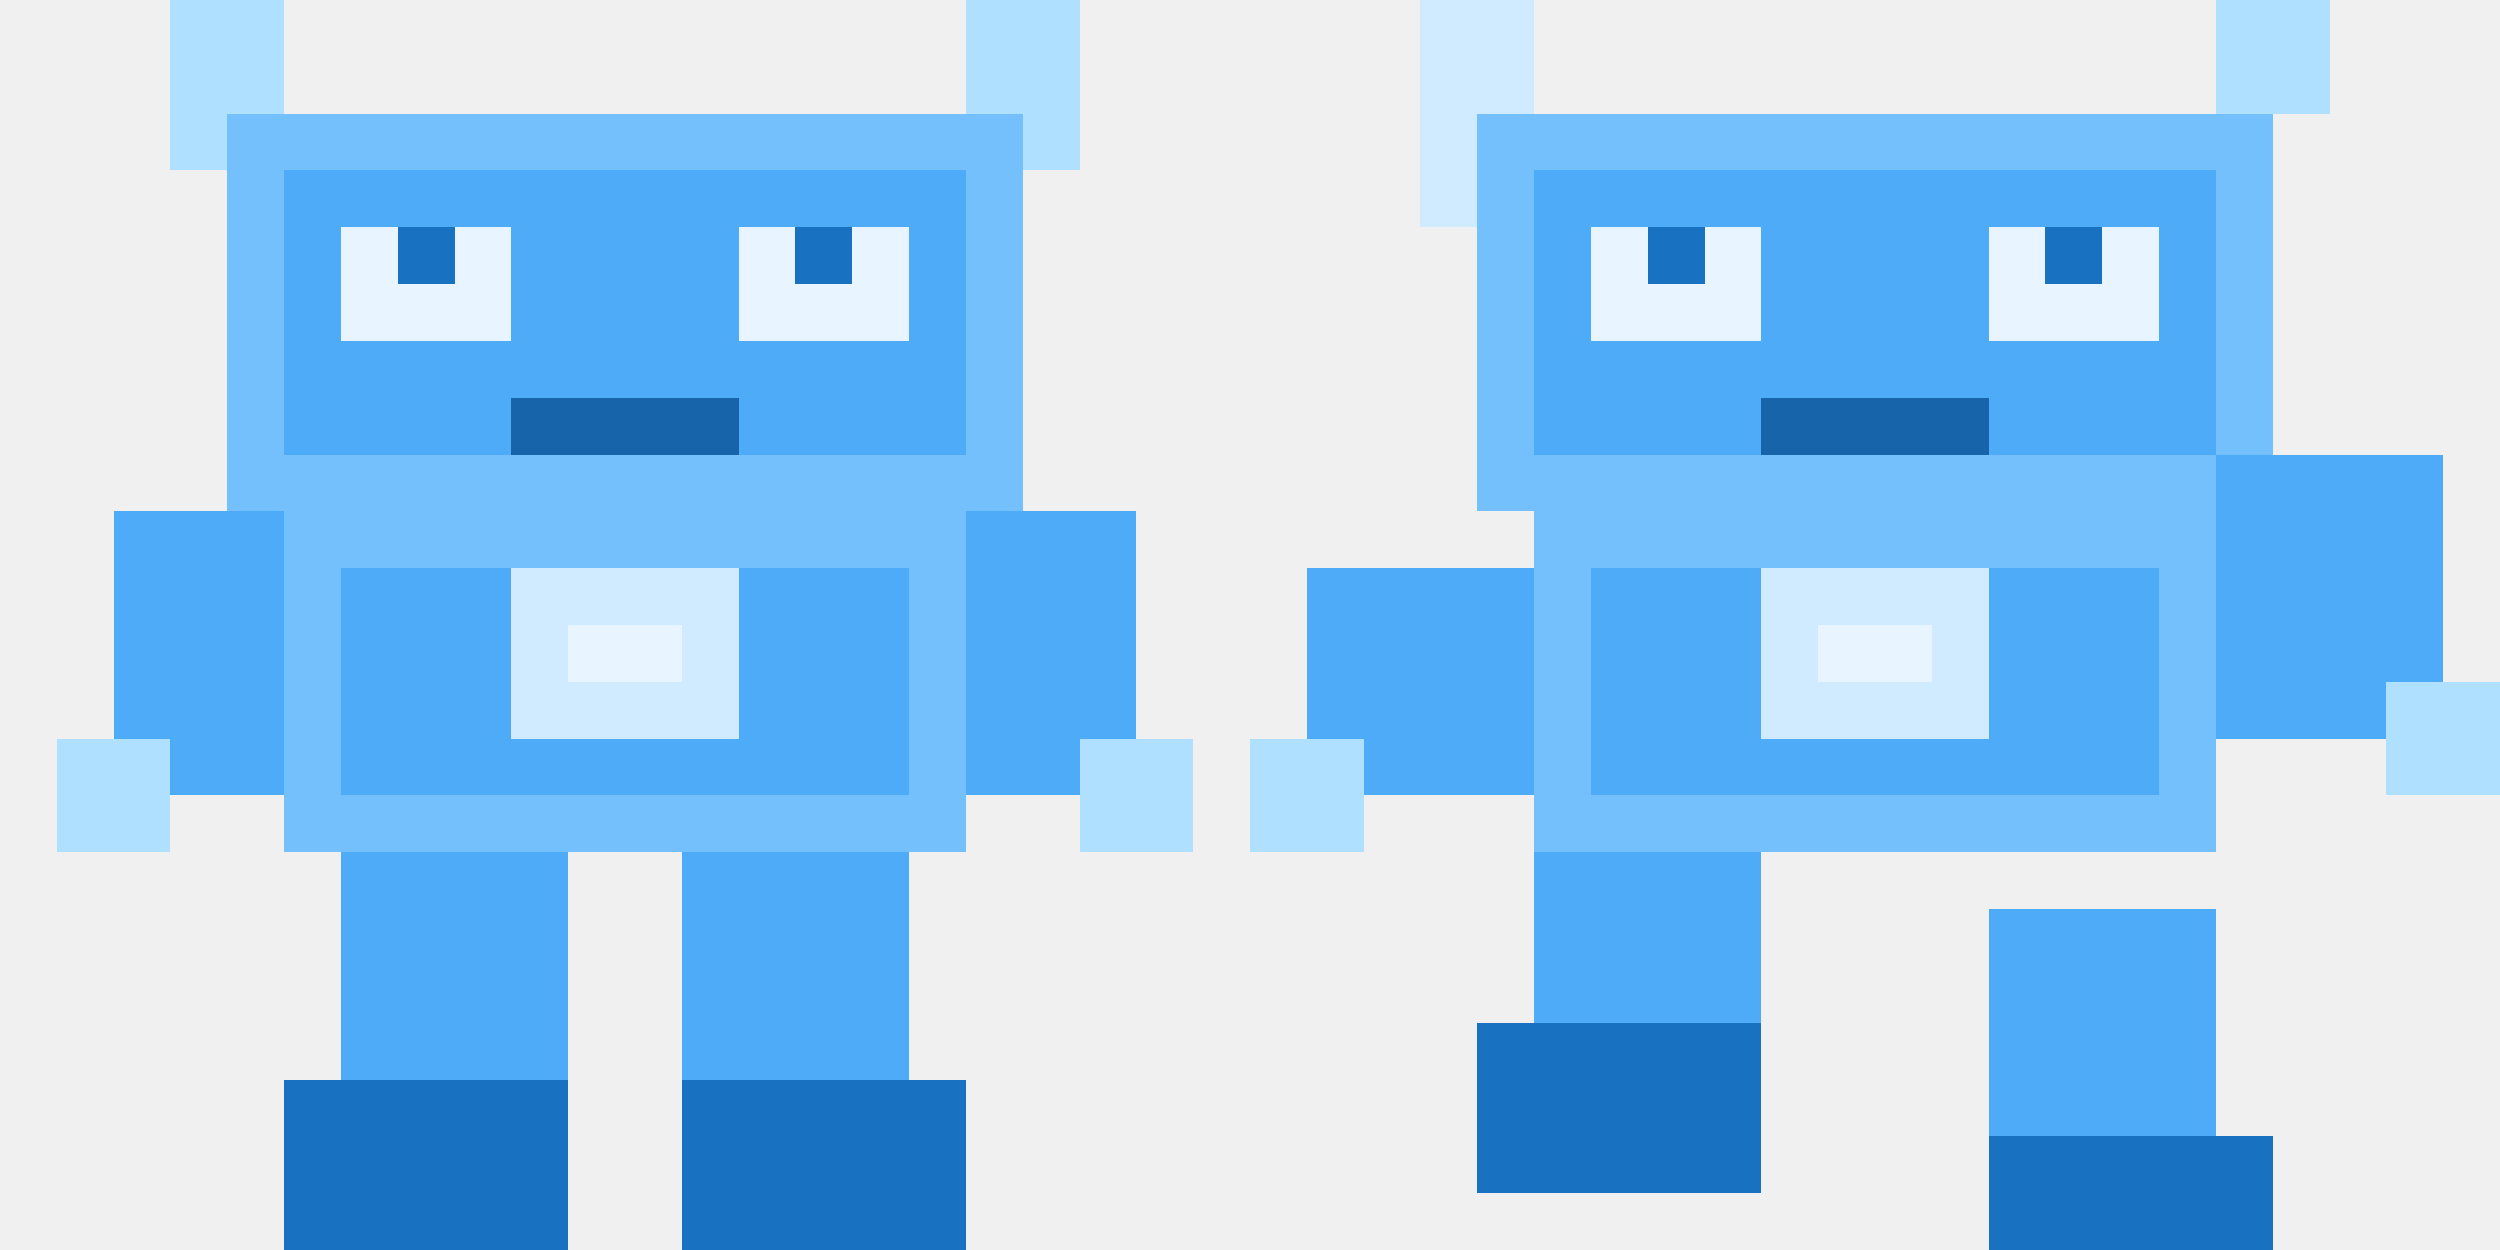
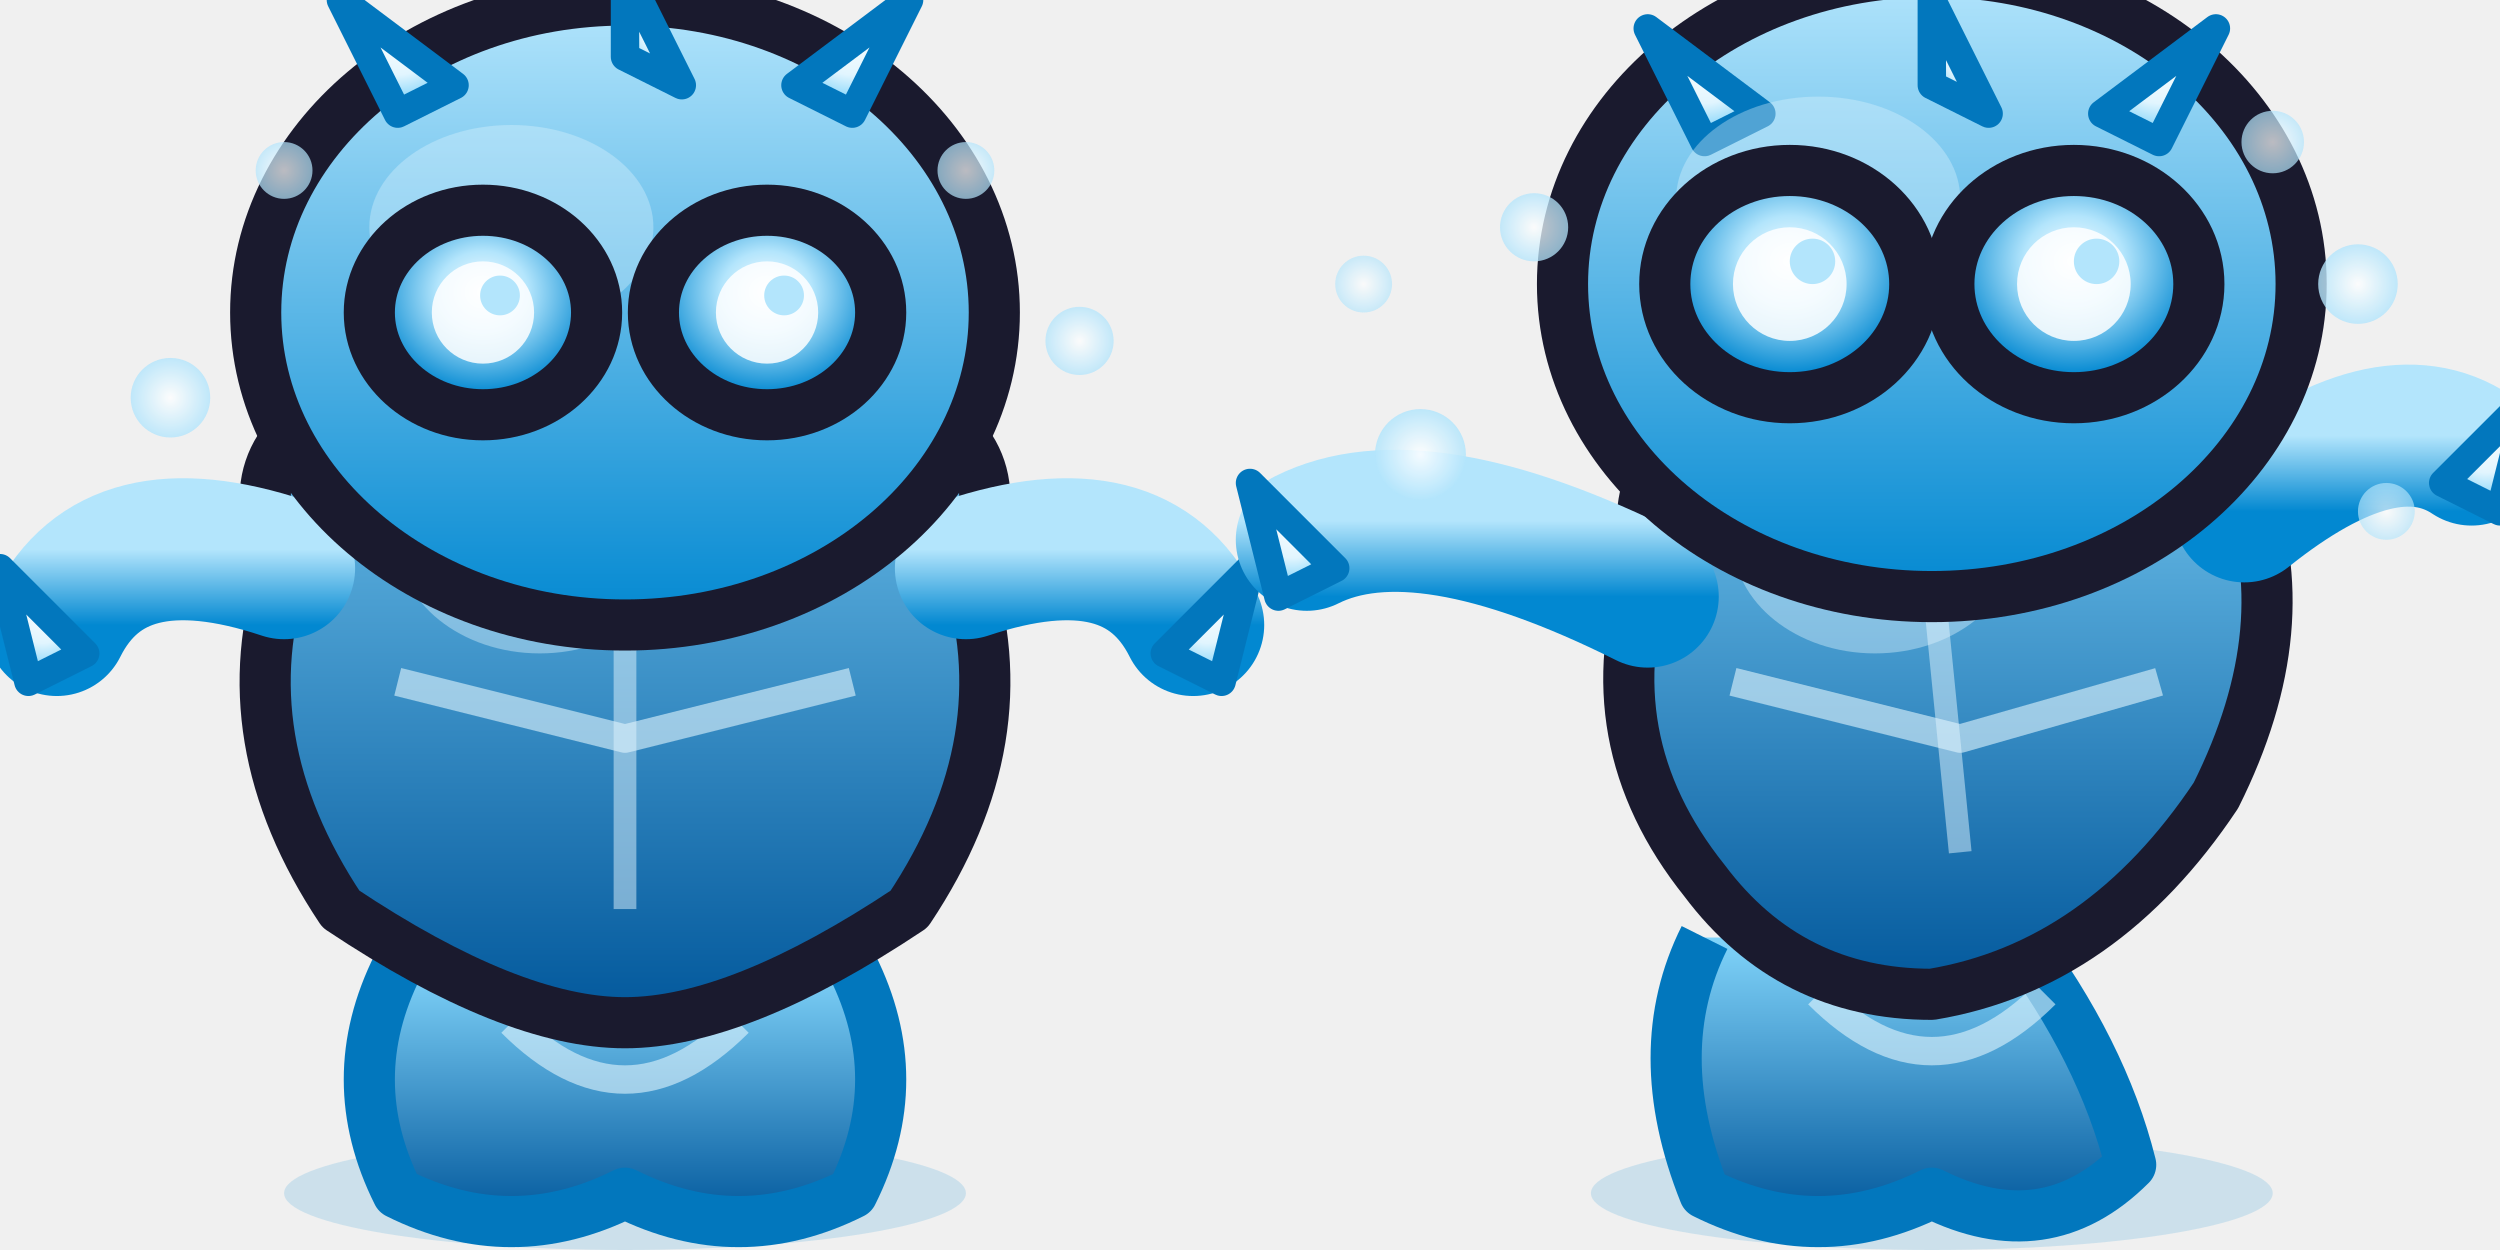
- <svg xmlns="http://www.w3.org/2000/svg" viewBox="0 0 44 22" width="44" height="22" shape-rendering="crispEdges">
+ <svg xmlns="http://www.w3.org/2000/svg" viewBox="0 0 44 22" width="44" height="22" shape-rendering="geometricPrecision">
+   <defs>
+     <linearGradient id="frost-body" x1="0" y1="0" x2="0" y2="1">
+       <stop offset="0%" stop-color="#b3e5fc" />
+       <stop offset="100%" stop-color="#0288d1" />
+     </linearGradient>
+     <linearGradient id="frost-torso" x1="0" y1="0" x2="0" y2="1">
+       <stop offset="0%" stop-color="#81d4fa" />
+       <stop offset="100%" stop-color="#01579b" />
+     </linearGradient>
+     <radialGradient id="frost-eye" cx="0.5" cy="0.4" r="0.5">
+       <stop offset="0%" stop-color="#ffffff" />
+       <stop offset="40%" stop-color="#b3e5fc" />
+       <stop offset="100%" stop-color="#0288d1" />
+     </radialGradient>
+     <radialGradient id="frost-crystal" cx="0.5" cy="0.3" r="0.6">
+       <stop offset="0%" stop-color="#ffffff" />
+       <stop offset="60%" stop-color="#e1f5fe" />
+       <stop offset="100%" stop-color="#81d4fa" />
+     </radialGradient>
+     <radialGradient id="frost-glow" cx="0.5" cy="0.5" r="0.5">
+       <stop offset="0%" stop-color="#ffffff" />
+       <stop offset="100%" stop-color="#b3e5fc" />
+     </radialGradient>
+   </defs>
  <g>
-     <rect x="3" y="0" width="2" height="3" fill="#b0e0ff" />
-     <rect x="17" y="0" width="2" height="3" fill="#b0e0ff" />
-     <rect x="4" y="2" width="14" height="7" fill="#74c0fc" />
-     <rect x="5" y="3" width="12" height="5" fill="#4dabf7" />
-     <rect x="6" y="4" width="3" height="2" fill="#e8f4ff" />
-     <rect x="13" y="4" width="3" height="2" fill="#e8f4ff" />
-     <rect x="7" y="4" width="1" height="1" fill="#1971c2" />
-     <rect x="14" y="4" width="1" height="1" fill="#1971c2" />
-     <rect x="9" y="7" width="4" height="1" fill="#1864ab" />
-     <rect x="5" y="9" width="12" height="6" fill="#74c0fc" />
-     <rect x="6" y="10" width="10" height="4" fill="#4dabf7" />
-     <rect x="9" y="10" width="4" height="3" fill="#d0ebff" />
-     <rect x="10" y="11" width="2" height="1" fill="#e8f4ff" />
-     <rect x="2" y="9" width="3" height="5" fill="#4dabf7" />
-     <rect x="17" y="9" width="3" height="5" fill="#4dabf7" />
-     <rect x="1" y="13" width="2" height="2" fill="#b0e0ff" />
-     <rect x="19" y="13" width="2" height="2" fill="#b0e0ff" />
-     <rect x="6" y="15" width="4" height="5" fill="#4dabf7" />
-     <rect x="12" y="15" width="4" height="5" fill="#4dabf7" />
-     <rect x="5" y="19" width="5" height="3" fill="#1971c2" />
-     <rect x="12" y="19" width="5" height="3" fill="#1971c2" />
+     <g stroke="#1a1a2e" stroke-width="0.9" stroke-linejoin="round">
+       <ellipse cx="11" cy="21" rx="6" ry="1" fill="#0288d1" opacity="0.15" stroke="none" />
+       <path d="M7,17 Q6,19 7,21 Q9,22 11,21 Q13,22 15,21 Q16,19 15,17" fill="url(#frost-torso)" stroke="#0277bd" />
+       <path d="M9,18 Q11,20 13,18" stroke="#e1f5fe" stroke-width="0.5" fill="none" stroke-opacity="0.6" />
+       <path d="M5,10 Q4,8 6,7 Q8,5 11,5 Q14,5 16,7 Q18,8 17,10 Q18,13 16,16 Q13,18 11,18 Q9,18 6,16 Q4,13 5,10 Z" fill="url(#frost-torso)" />
+       <path d="M8,8 L11,10 L14,8" stroke="#e1f5fe" stroke-width="0.5" fill="none" stroke-opacity="0.7" />
+       <path d="M7,12 L11,13 L15,12" stroke="#e1f5fe" stroke-width="0.5" fill="none" stroke-opacity="0.6" />
+       <path d="M11,10 L11,16" stroke="#e1f5fe" stroke-width="0.4" fill="none" stroke-opacity="0.5" />
+       <ellipse cx="9.5" cy="9.5" rx="2.5" ry="2" fill="#e1f5fe" opacity="0.4" stroke="none" />
+       <path d="M5,10 Q2,9 1,11" stroke-width="2.5" stroke="url(#frost-body)" fill="none" stroke-linecap="round" />
+       <path d="M17,10 Q20,9 21,11" stroke-width="2.5" stroke="url(#frost-body)" fill="none" stroke-linecap="round" />
+       <path d="M1,11 L0,10 L0.5,12 L1.5,11.5 Z" fill="url(#frost-crystal)" stroke="#0277bd" stroke-width="0.5" />
+       <path d="M21,11 L22,10 L21.5,12 L20.5,11.5 Z" fill="url(#frost-crystal)" stroke="#0277bd" stroke-width="0.5" />
+       <ellipse cx="11" cy="5.5" rx="6.5" ry="5.5" fill="url(#frost-body)" />
+       <path d="M7,2 L6,0 L8,1.5 Z" fill="url(#frost-crystal)" stroke="#0277bd" stroke-width="0.5" />
+       <path d="M11,1 L11,-0.5 L12,1.5 Z" fill="url(#frost-crystal)" stroke="#0277bd" stroke-width="0.5" />
+       <path d="M15,2 L16,0 L14,1.5 Z" fill="url(#frost-crystal)" stroke="#0277bd" stroke-width="0.5" />
+       <ellipse cx="9" cy="4" rx="2.5" ry="1.8" fill="#e1f5fe" opacity="0.35" stroke="none" />
+       <ellipse cx="8.5" cy="5.5" rx="2" ry="1.8" fill="url(#frost-eye)" />
+       <ellipse cx="13.5" cy="5.5" rx="2" ry="1.8" fill="url(#frost-eye)" />
+       <circle cx="8.5" cy="5.5" r="0.9" fill="#ffffff" opacity="0.85" stroke="none" />
+       <circle cx="13.5" cy="5.5" r="0.9" fill="#ffffff" opacity="0.85" stroke="none" />
+       <circle cx="8.8" cy="5.2" r="0.35" fill="#b3e5fc" stroke="none" />
+       <circle cx="13.8" cy="5.2" r="0.35" fill="#b3e5fc" stroke="none" />
+       <circle cx="3" cy="7" r="0.7" fill="url(#frost-glow)" stroke="none" opacity="0.8" />
+       <circle cx="19" cy="6" r="0.6" fill="url(#frost-glow)" stroke="none" opacity="0.75" />
+       <circle cx="5" cy="3" r="0.5" fill="url(#frost-glow)" stroke="none" opacity="0.7" />
+       <circle cx="17" cy="3" r="0.5" fill="url(#frost-glow)" stroke="none" opacity="0.7" />
+     </g>
  </g>
  <g transform="translate(22,0)">
-     <rect x="3" y="0" width="2" height="4" fill="#d0ebff" />
-     <rect x="17" y="0" width="2" height="2" fill="#b0e0ff" />
-     <rect x="4" y="2" width="14" height="7" fill="#74c0fc" />
-     <rect x="5" y="3" width="12" height="5" fill="#4dabf7" />
-     <rect x="6" y="4" width="3" height="2" fill="#e8f4ff" />
-     <rect x="13" y="4" width="3" height="2" fill="#e8f4ff" />
-     <rect x="7" y="4" width="1" height="1" fill="#1971c2" />
-     <rect x="14" y="4" width="1" height="1" fill="#1971c2" />
-     <rect x="9" y="7" width="4" height="1" fill="#1864ab" />
-     <rect x="5" y="9" width="12" height="6" fill="#74c0fc" />
-     <rect x="6" y="10" width="10" height="4" fill="#4dabf7" />
-     <rect x="9" y="10" width="4" height="3" fill="#d0ebff" />
-     <rect x="10" y="11" width="2" height="1" fill="#e8f4ff" />
-     <rect x="1" y="10" width="4" height="4" fill="#4dabf7" />
-     <rect x="17" y="8" width="4" height="5" fill="#4dabf7" />
-     <rect x="0" y="13" width="2" height="2" fill="#b0e0ff" />
-     <rect x="20" y="12" width="2" height="2" fill="#b0e0ff" />
-     <rect x="5" y="15" width="4" height="4" fill="#4dabf7" />
-     <rect x="13" y="16" width="4" height="5" fill="#4dabf7" />
-     <rect x="4" y="18" width="5" height="3" fill="#1971c2" />
-     <rect x="13" y="20" width="5" height="2" fill="#1971c2" />
+     <g stroke="#1a1a2e" stroke-width="0.9" stroke-linejoin="round">
+       <ellipse cx="12" cy="21" rx="6" ry="1" fill="#0288d1" opacity="0.15" stroke="none" />
+       <path d="M8,16.5 Q7,18.5 8,21 Q10,22 12,21 Q14,22 15.5,20.5 Q15,18.5 13.5,16.5" fill="url(#frost-torso)" stroke="#0277bd" />
+       <path d="M10,17.5 Q12,19.5 14,17.5" stroke="#e1f5fe" stroke-width="0.5" fill="none" stroke-opacity="0.6" />
+       <path d="M7,10 Q6.5,8 8.5,7 Q11,5.5 14,6 Q16.5,6.5 17.5,8.5 Q18.5,11 17,14 Q15,17 12,17.5 Q9.5,17.5 8,15.5 Q6,13 7,10 Z" fill="url(#frost-torso)" />
+       <path d="M9.5,8.5 L12.5,10 L15.5,8.5" stroke="#e1f5fe" stroke-width="0.5" fill="none" stroke-opacity="0.7" />
+       <path d="M8.5,12 L12.5,13 L16,12" stroke="#e1f5fe" stroke-width="0.5" fill="none" stroke-opacity="0.6" />
+       <path d="M12,10 L12.5,15" stroke="#e1f5fe" stroke-width="0.4" fill="none" stroke-opacity="0.5" />
+       <ellipse cx="11" cy="9.5" rx="2.5" ry="2" fill="#e1f5fe" opacity="0.4" stroke="none" />
+       <path d="M7,10.5 Q3,8.5 1,9.5" stroke-width="2.5" stroke="url(#frost-body)" fill="none" stroke-linecap="round" />
+       <path d="M17.5,9 Q20,7 21.5,8" stroke-width="2.5" stroke="url(#frost-body)" fill="none" stroke-linecap="round" />
+       <path d="M1,9.5 L0,8.5 L0.5,10.5 L1.5,10 Z" fill="url(#frost-crystal)" stroke="#0277bd" stroke-width="0.5" />
+       <path d="M21.5,8 L22.5,7 L22,9 L21,8.5 Z" fill="url(#frost-crystal)" stroke="#0277bd" stroke-width="0.5" />
+       <ellipse cx="12" cy="5" rx="6.5" ry="5.5" fill="url(#frost-body)" />
+       <path d="M8,2.5 L7,0.5 L9,2 Z" fill="url(#frost-crystal)" stroke="#0277bd" stroke-width="0.5" />
+       <path d="M12,1.5 L12,0 L13,2 Z" fill="url(#frost-crystal)" stroke="#0277bd" stroke-width="0.5" />
+       <path d="M16,2.5 L17,0.5 L15,2 Z" fill="url(#frost-crystal)" stroke="#0277bd" stroke-width="0.5" />
+       <ellipse cx="10" cy="3.5" rx="2.5" ry="1.8" fill="#e1f5fe" opacity="0.35" stroke="none" />
+       <ellipse cx="9.5" cy="5" rx="2.2" ry="2" fill="url(#frost-eye)" />
+       <ellipse cx="14.5" cy="5" rx="2.2" ry="2" fill="url(#frost-eye)" />
+       <circle cx="9.5" cy="5" r="1" fill="#ffffff" opacity="0.85" stroke="none" />
+       <circle cx="14.5" cy="5" r="1" fill="#ffffff" opacity="0.85" stroke="none" />
+       <circle cx="9.9" cy="4.6" r="0.4" fill="#b3e5fc" stroke="none" />
+       <circle cx="14.9" cy="4.6" r="0.4" fill="#b3e5fc" stroke="none" />
+       <circle cx="3" cy="8" r="0.8" fill="url(#frost-glow)" stroke="none" opacity="0.85" />
+       <circle cx="19.5" cy="5" r="0.7" fill="url(#frost-glow)" stroke="none" opacity="0.8" />
+       <circle cx="5" cy="4" r="0.6" fill="url(#frost-glow)" stroke="none" opacity="0.75" />
+       <circle cx="18" cy="2.5" r="0.55" fill="url(#frost-glow)" stroke="none" opacity="0.7" />
+       <circle cx="2" cy="5" r="0.5" fill="url(#frost-glow)" stroke="none" opacity="0.65" />
+       <circle cx="20" cy="9" r="0.5" fill="url(#frost-glow)" stroke="none" opacity="0.65" />
+     </g>
  </g>
</svg>
